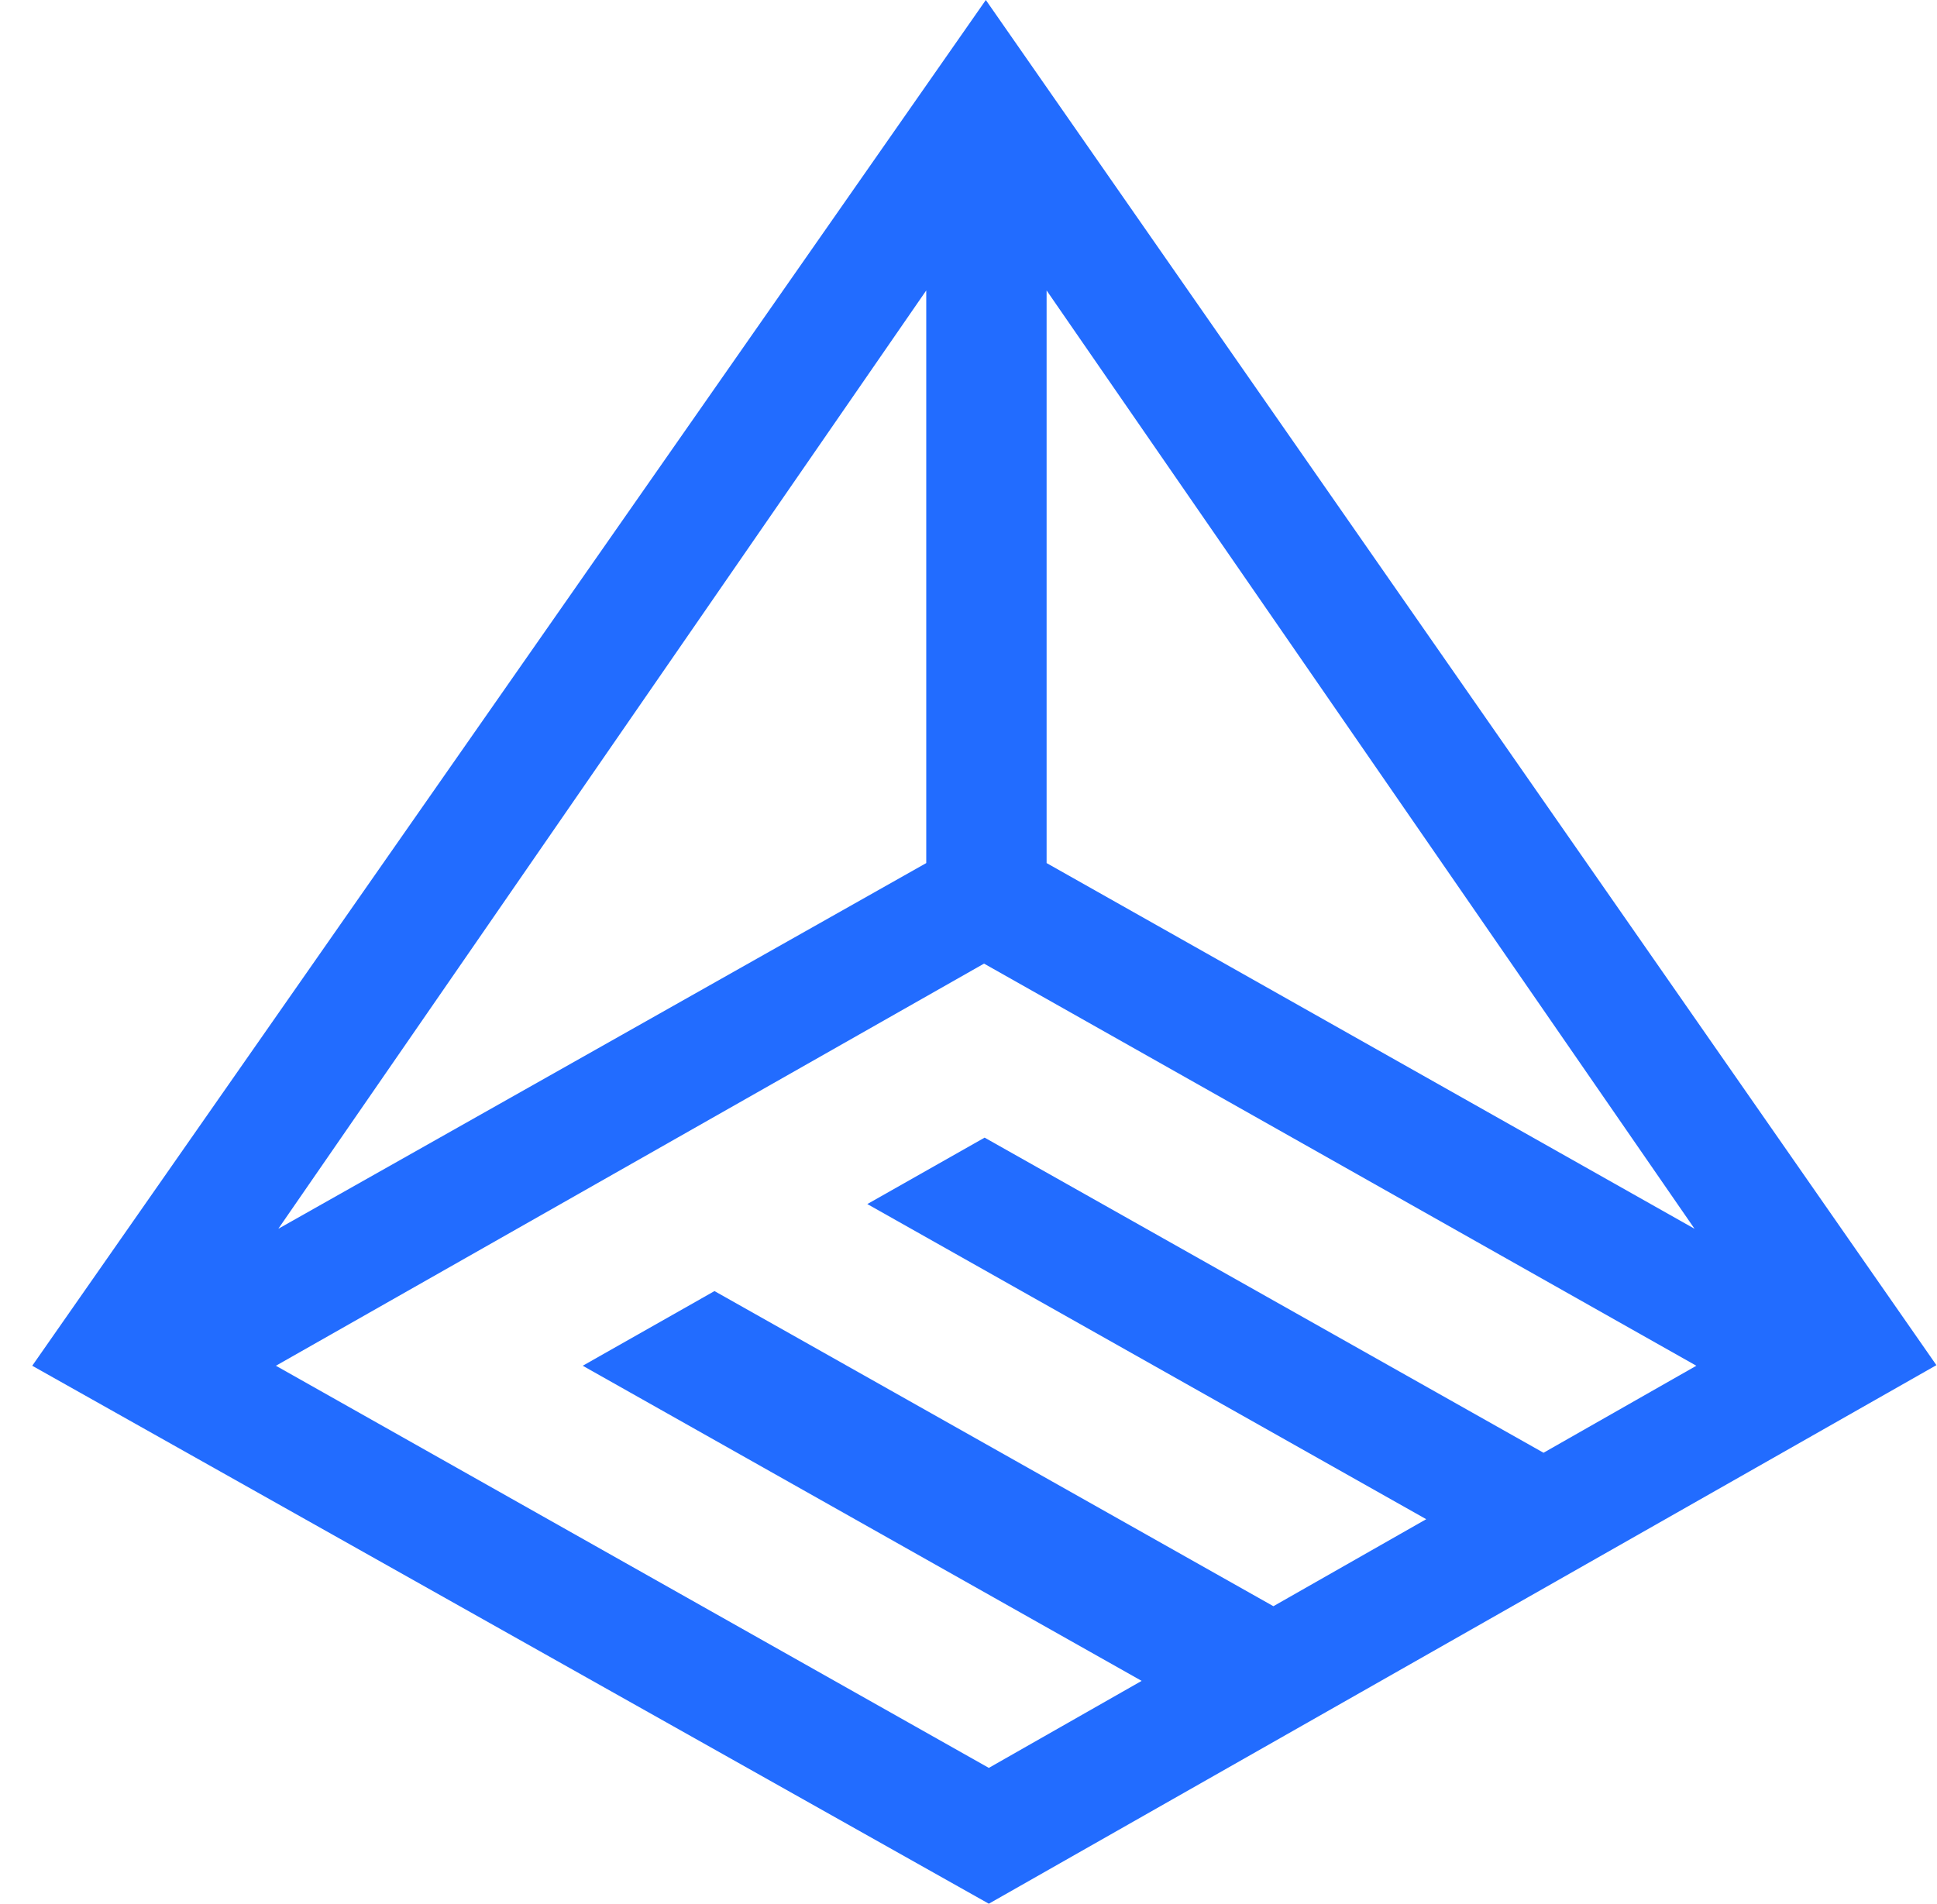
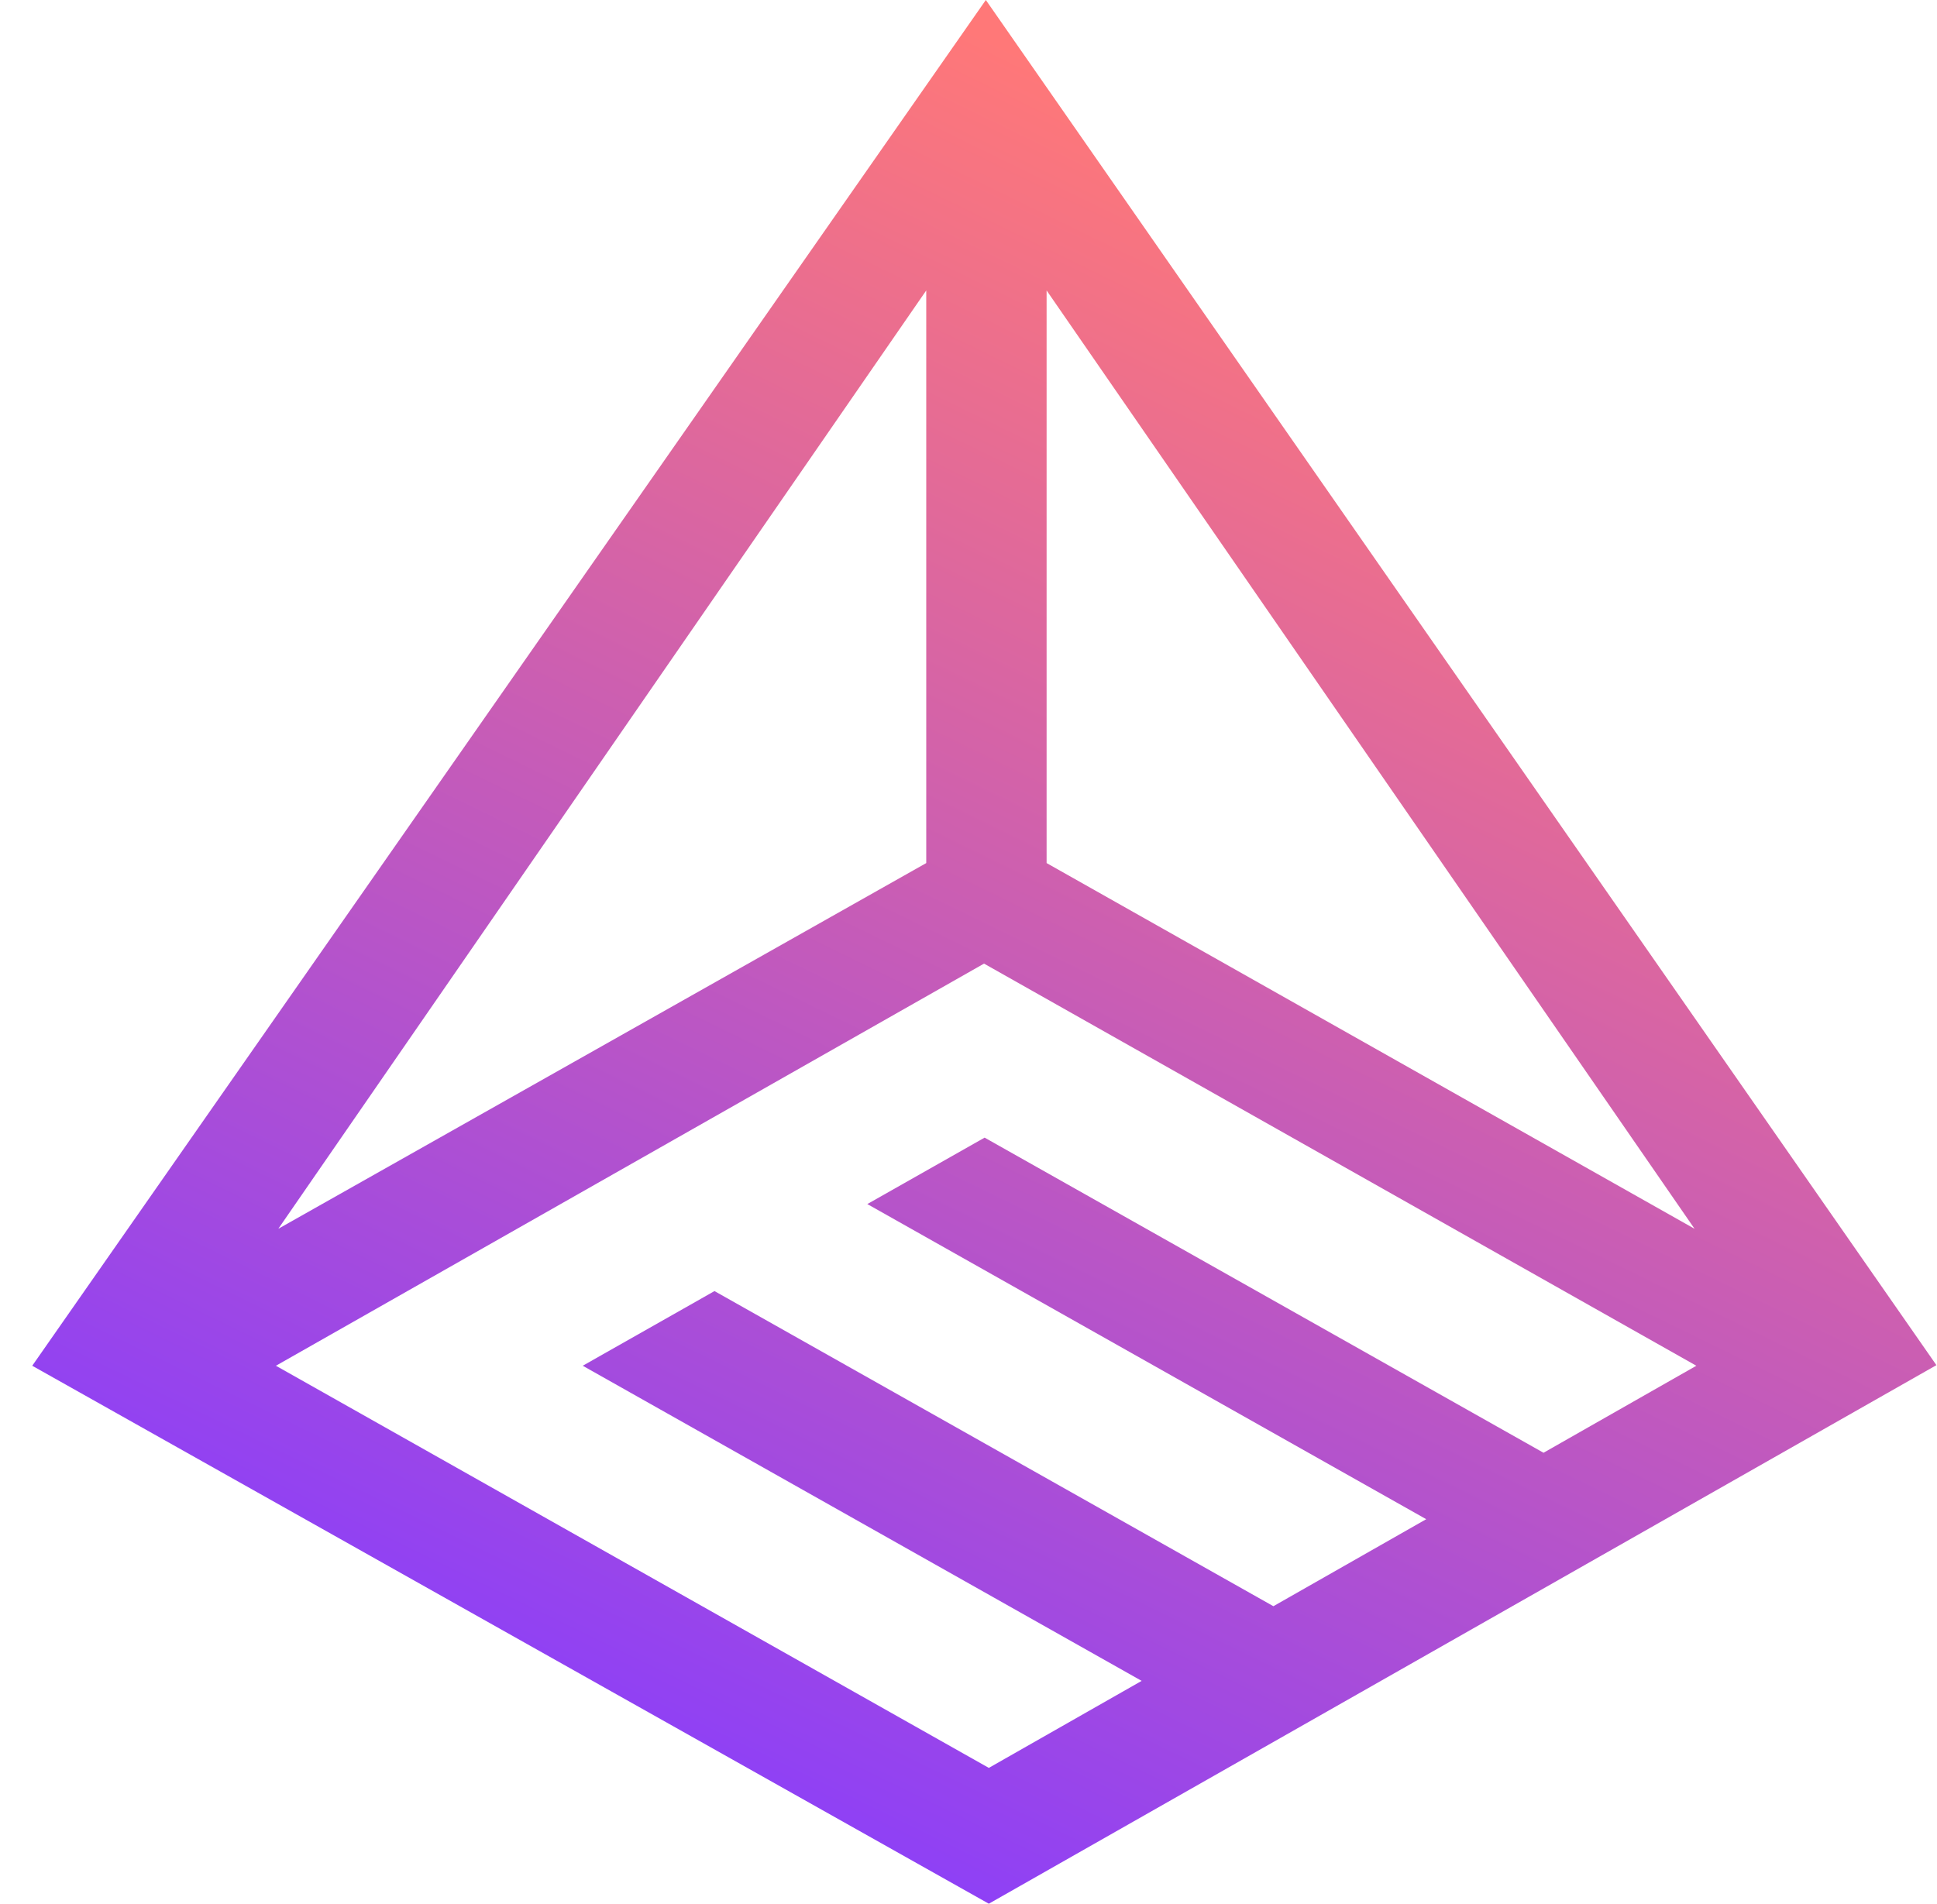
<svg xmlns="http://www.w3.org/2000/svg" width="59" height="58" viewBox="0 0 59 58" fill="none">
-   <path d="M58.982 41.592L30.028 0L0.982 41.61L30.119 58L58.982 41.592ZM28.213 26.295L8.477 37.437L28.213 8.849V26.295ZM31.879 8.849L51.615 37.437L31.879 26.295V8.849ZM47.015 44.261L29.991 34.66L26.418 36.684L43.442 46.285L38.787 48.936L21.763 39.335L17.75 41.61L34.774 51.211L30.119 53.862L8.404 41.61L29.973 29.358L51.67 41.61L47.015 44.261Z" fill="#226CFF" />
+   <path d="M58.982 41.592L30.028 0L0.982 41.61L30.119 58L58.982 41.592ZM28.213 26.295L8.477 37.437L28.213 8.849V26.295ZM31.879 8.849L51.615 37.437L31.879 26.295V8.849ZM47.015 44.261L29.991 34.66L26.418 36.684L43.442 46.285L38.787 48.936L21.763 39.335L17.75 41.61L34.774 51.211L30.119 53.862L8.404 41.61L29.973 29.358L51.67 41.61L47.015 44.261Z" fill="url(#paint0_linear_4096_10468)" />
+   <defs>
+     <linearGradient id="paint0_linear_4096_10468" x1="14.878" y1="54.979" x2="39.044" y2="5.438" gradientUnits="userSpaceOnUse">
+       <stop stop-color="#863CFF" />
+       <stop offset="1" stop-color="#FF7878" />
+     </linearGradient>
+   </defs>
</svg>
